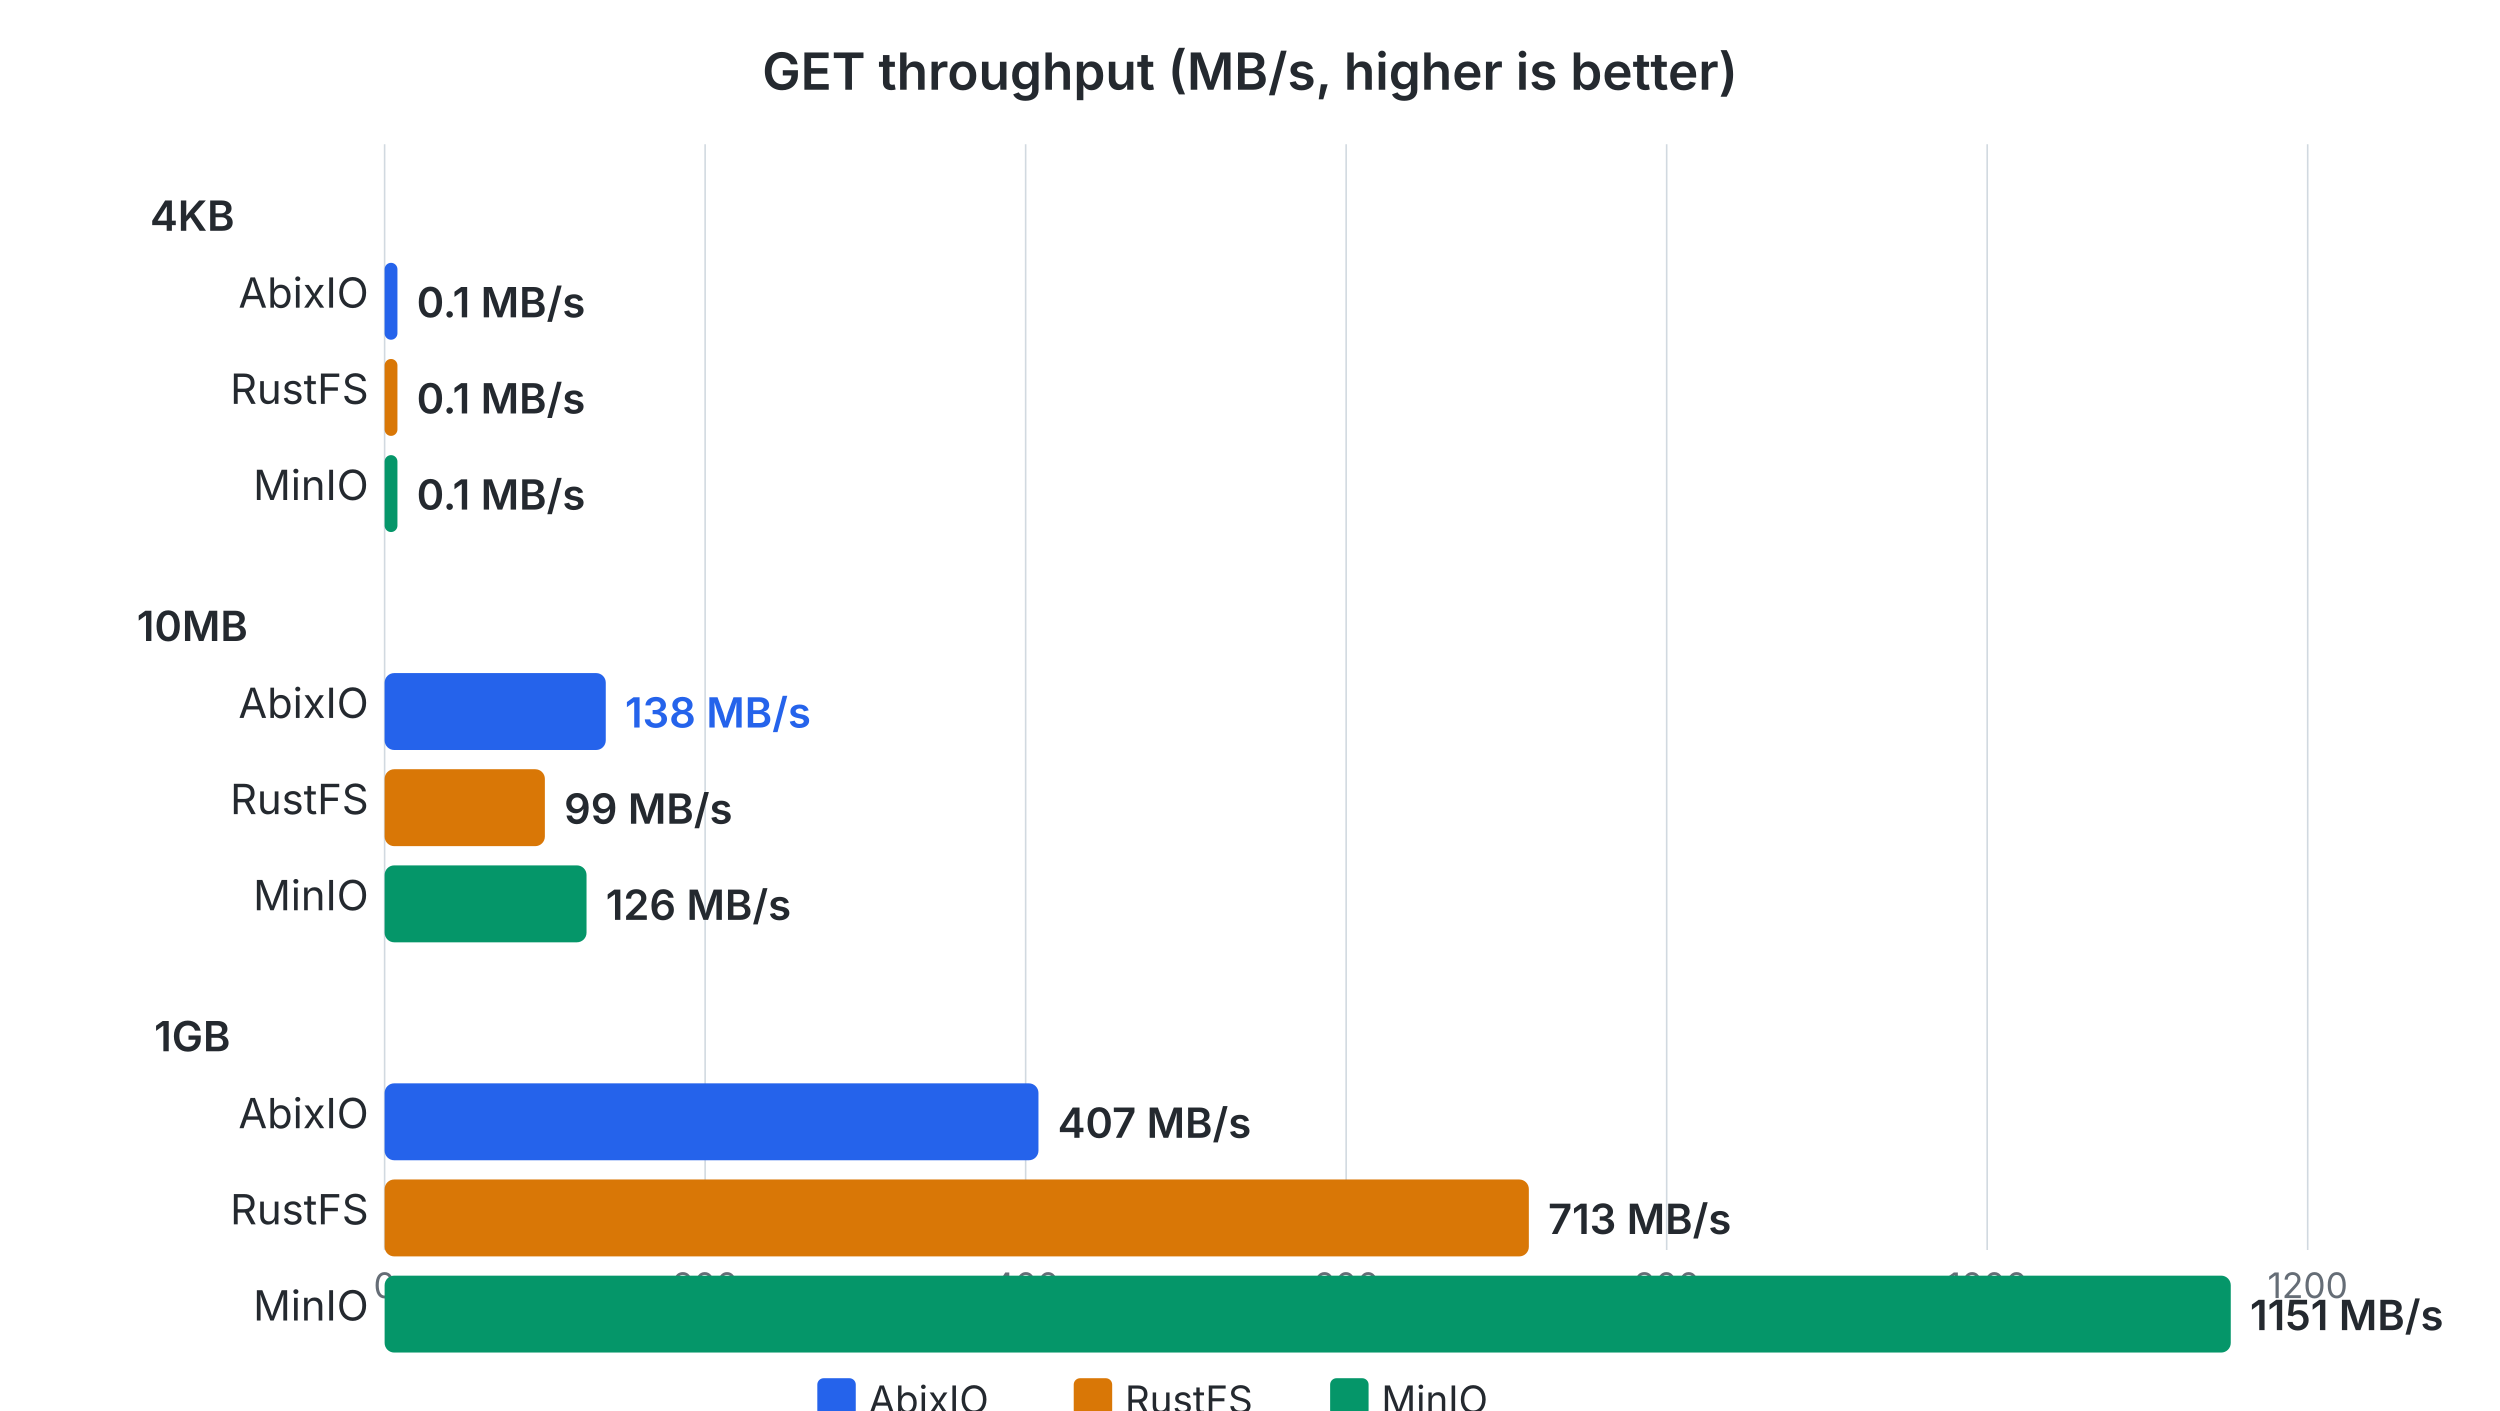
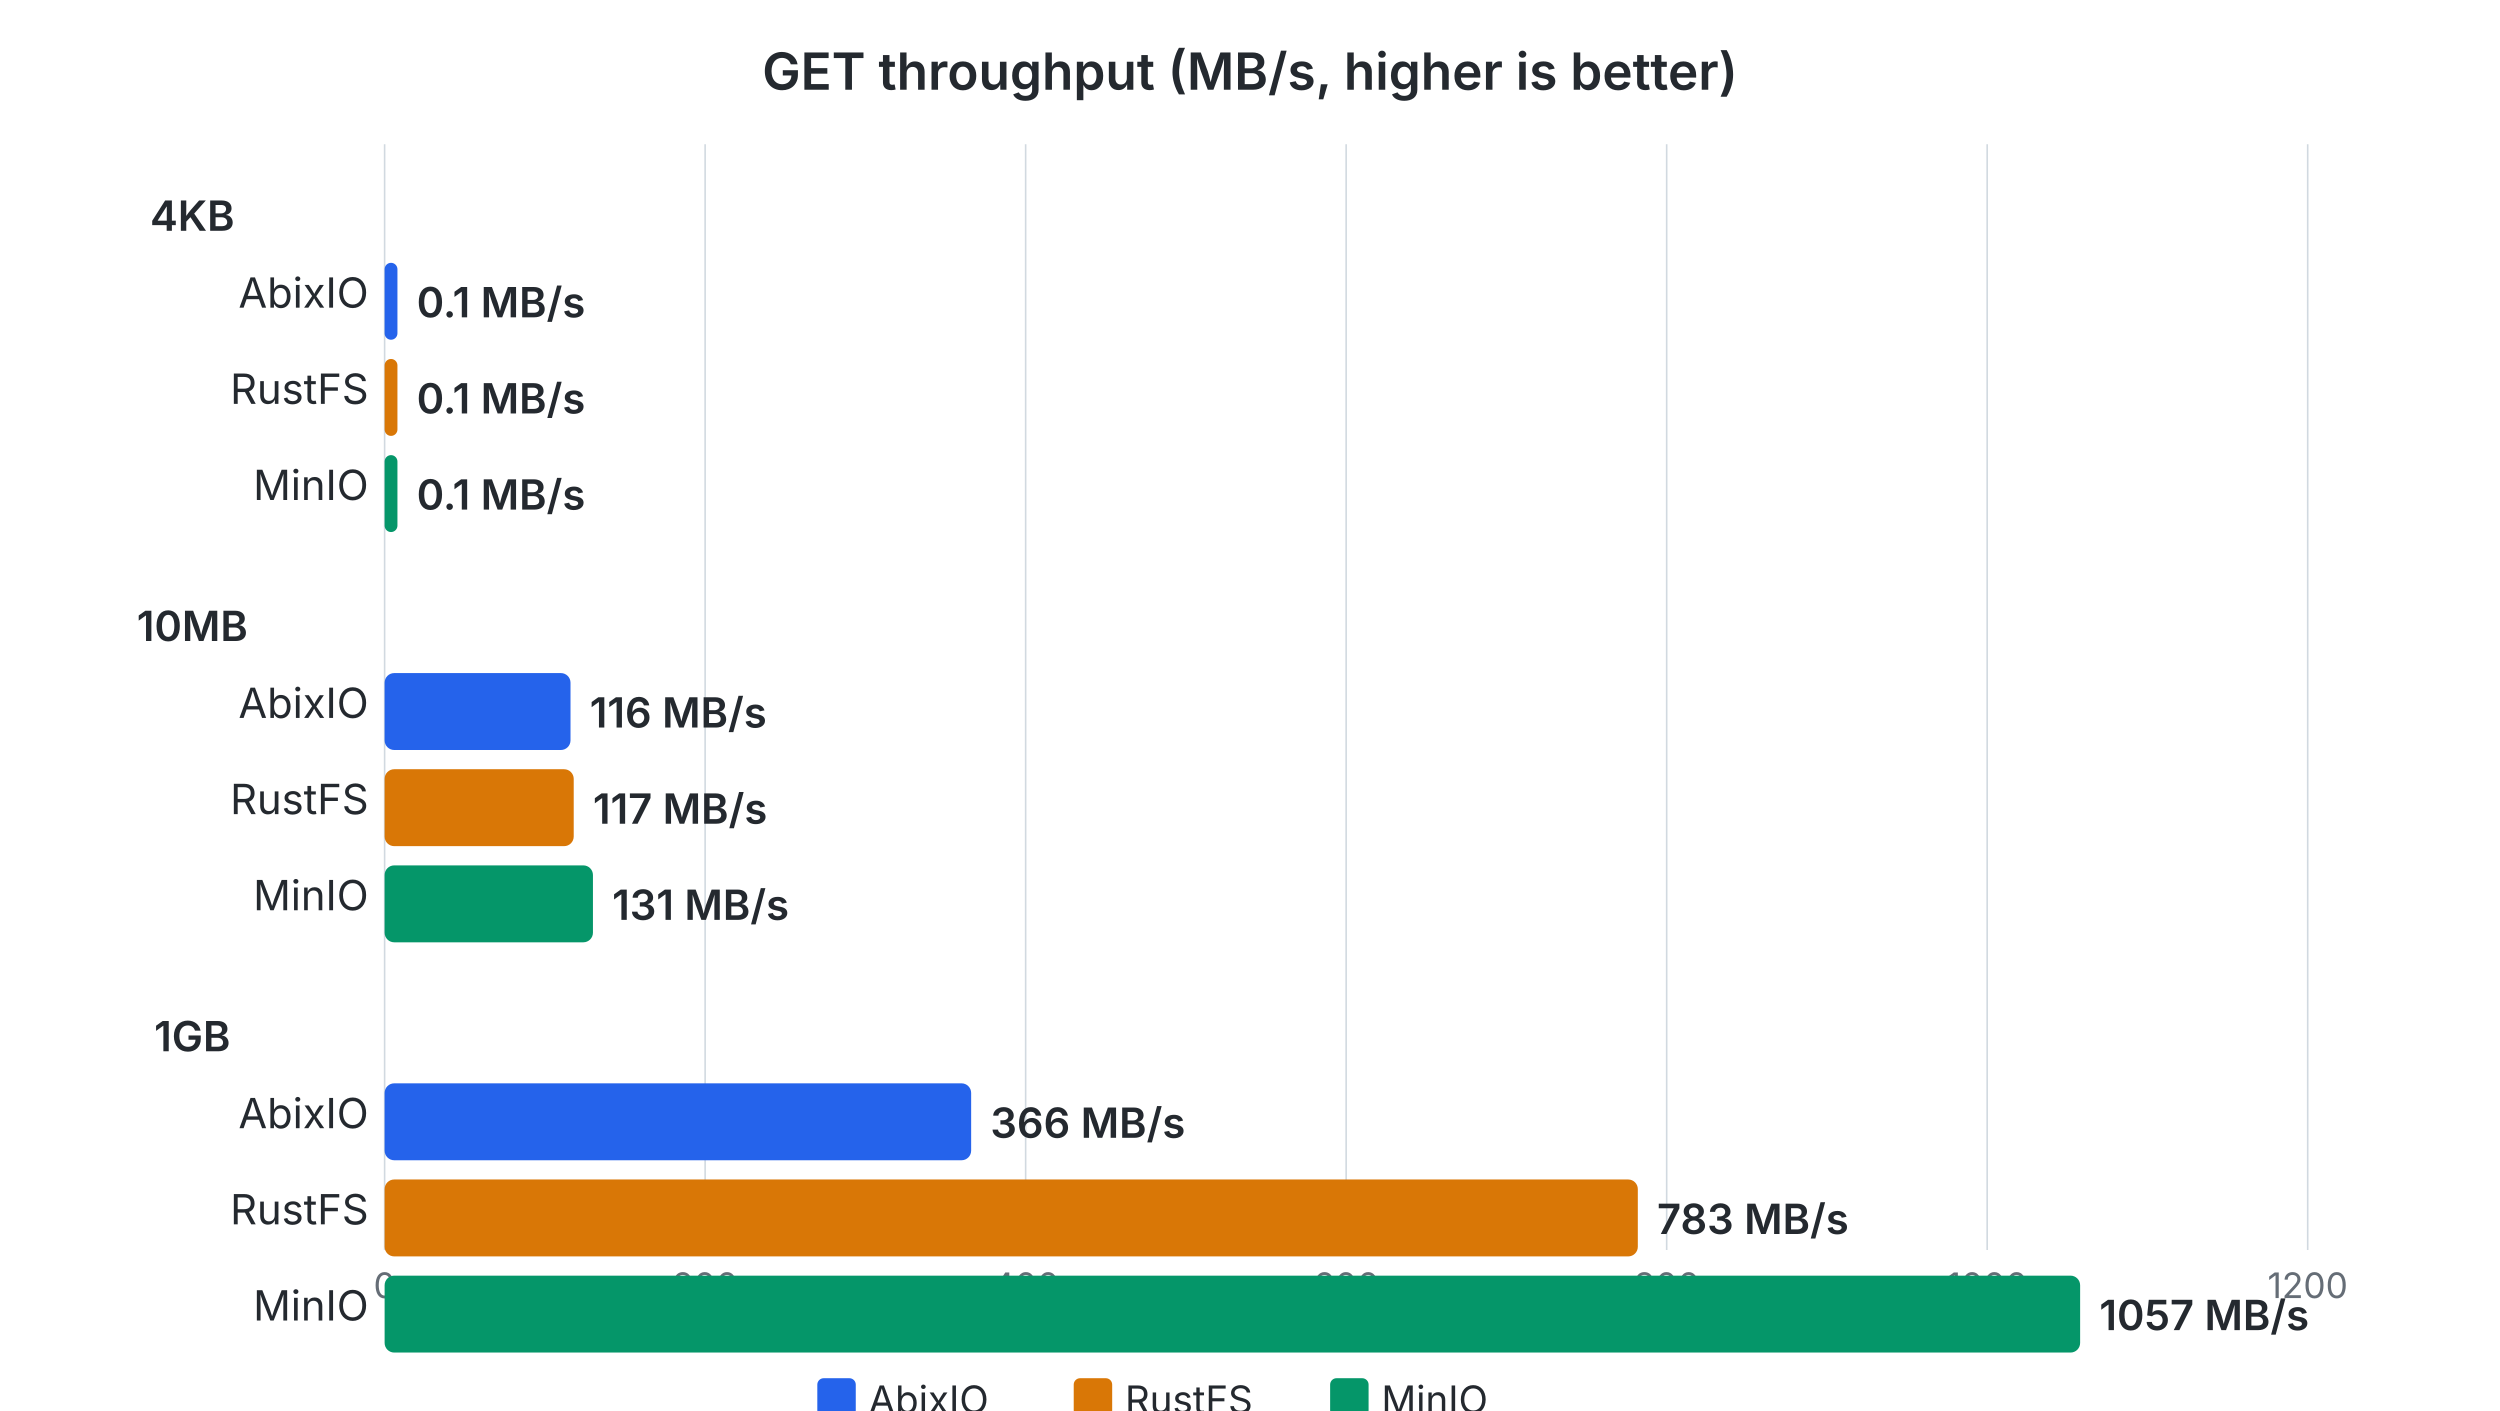
<svg xmlns="http://www.w3.org/2000/svg" viewBox="0 0 780 440" font-family="system-ui,-apple-system,sans-serif">
  <text x="390" y="28" text-anchor="middle" style="font-size:16px;font-weight:600;fill:#24292f">GET throughput (MB/s, higher is better)</text>
  <line x1="120" y1="45" x2="120" y2="390" style="stroke:#d1d9e0;stroke-width:0.5" />
  <line x1="220" y1="45" x2="220" y2="390" style="stroke:#d1d9e0;stroke-width:0.5" />
  <line x1="320" y1="45" x2="320" y2="390" style="stroke:#d1d9e0;stroke-width:0.5" />
  <line x1="420" y1="45" x2="420" y2="390" style="stroke:#d1d9e0;stroke-width:0.5" />
  <line x1="520" y1="45" x2="520" y2="390" style="stroke:#d1d9e0;stroke-width:0.5" />
  <line x1="620" y1="45" x2="620" y2="390" style="stroke:#d1d9e0;stroke-width:0.5" />
  <line x1="720" y1="45" x2="720" y2="390" style="stroke:#d1d9e0;stroke-width:0.5" />
  <text x="120" y="405" text-anchor="middle" style="font-size:11px;fill:#656d76">0</text>
  <text x="220" y="405" text-anchor="middle" style="font-size:11px;fill:#656d76">200</text>
  <text x="320" y="405" text-anchor="middle" style="font-size:11px;fill:#656d76">400</text>
  <text x="420" y="405" text-anchor="middle" style="font-size:11px;fill:#656d76">600</text>
  <text x="520" y="405" text-anchor="middle" style="font-size:11px;fill:#656d76">800</text>
  <text x="620" y="405" text-anchor="middle" style="font-size:11px;fill:#656d76">1000</text>
  <text x="720" y="405" text-anchor="middle" style="font-size:11px;fill:#656d76">1200</text>
  <text x="60" y="72" text-anchor="middle" style="font-size:13px;font-weight:600;fill:#24292f">4KB</text>
  <text x="115" y="96" text-anchor="end" style="font-size:13px;fill:#24292f">AbixIO</text>
  <rect x="120" y="82" width="4" height="24" rx="2" fill="#2563eb" />
  <text x="130" y="99" style="font-size:13px;font-weight:600;fill:#24292f">0.1 MB/s</text>
  <text x="115" y="126" text-anchor="end" style="font-size:13px;fill:#24292f">RustFS</text>
  <rect x="120" y="112" width="4" height="24" rx="2" fill="#d97706" />
  <text x="130" y="129" style="font-size:13px;font-weight:600;fill:#24292f">0.1 MB/s</text>
  <text x="115" y="156" text-anchor="end" style="font-size:13px;fill:#24292f">MinIO</text>
  <rect x="120" y="142" width="4" height="24" rx="2" fill="#059669" />
  <text x="130" y="159" style="font-size:13px;font-weight:600;fill:#24292f">0.1 MB/s</text>
  <text x="60" y="200" text-anchor="middle" style="font-size:13px;font-weight:600;fill:#24292f">10MB</text>
  <text x="115" y="224" text-anchor="end" style="font-size:13px;fill:#24292f">AbixIO</text>
-   <rect x="120" y="210" width="69" height="24" rx="3" fill="#2563eb" />
-   <text x="195" y="227" style="font-size:13px;font-weight:600;fill:#2563eb">138 MB/s</text>
+   <rect x="120" y="210" width="58" height="24" rx="3" fill="#2563eb" />
+   <text x="184" y="227" style="font-size:13px;font-weight:600;fill:#24292f">116 MB/s</text>
  <text x="115" y="254" text-anchor="end" style="font-size:13px;fill:#24292f">RustFS</text>
-   <rect x="120" y="240" width="50" height="24" rx="3" fill="#d97706" />
-   <text x="176" y="257" style="font-size:13px;font-weight:600;fill:#24292f">99 MB/s</text>
+   <rect x="120" y="240" width="59" height="24" rx="3" fill="#d97706" />
+   <text x="185" y="257" style="font-size:13px;font-weight:600;fill:#24292f">117 MB/s</text>
  <text x="115" y="284" text-anchor="end" style="font-size:13px;fill:#24292f">MinIO</text>
-   <rect x="120" y="270" width="63" height="24" rx="3" fill="#059669" />
-   <text x="189" y="287" style="font-size:13px;font-weight:600;fill:#24292f">126 MB/s</text>
+   <rect x="120" y="270" width="65" height="24" rx="3" fill="#059669" />
+   <text x="191" y="287" style="font-size:13px;font-weight:600;fill:#24292f">131 MB/s</text>
  <text x="60" y="328" text-anchor="middle" style="font-size:13px;font-weight:600;fill:#24292f">1GB</text>
  <text x="115" y="352" text-anchor="end" style="font-size:13px;fill:#24292f">AbixIO</text>
-   <rect x="120" y="338" width="204" height="24" rx="3" fill="#2563eb" />
-   <text x="330" y="355" style="font-size:13px;font-weight:600;fill:#24292f">407 MB/s</text>
+   <rect x="120" y="338" width="183" height="24" rx="3" fill="#2563eb" />
+   <text x="309" y="355" style="font-size:13px;font-weight:600;fill:#24292f">366 MB/s</text>
  <text x="115" y="382" text-anchor="end" style="font-size:13px;fill:#24292f">RustFS</text>
-   <rect x="120" y="368" width="357" height="24" rx="3" fill="#d97706" />
-   <text x="483" y="385" style="font-size:13px;font-weight:600;fill:#24292f">713 MB/s</text>
+   <rect x="120" y="368" width="391" height="24" rx="3" fill="#d97706" />
+   <text x="517" y="385" style="font-size:13px;font-weight:600;fill:#24292f">783 MB/s</text>
  <text x="115" y="412" text-anchor="end" style="font-size:13px;fill:#24292f">MinIO</text>
-   <rect x="120" y="398" width="576" height="24" rx="3" fill="#059669" />
-   <text x="702" y="415" style="font-size:13px;font-weight:600;fill:#24292f">1151 MB/s</text>
+   <rect x="120" y="398" width="529" height="24" rx="3" fill="#059669" />
+   <text x="655" y="415" style="font-size:13px;font-weight:600;fill:#24292f">1057 MB/s</text>
  <rect x="255" y="430" width="12" height="12" rx="2" fill="#2563eb" />
  <text x="271" y="441" style="font-size:12px;fill:#24292f">AbixIO</text>
  <rect x="335" y="430" width="12" height="12" rx="2" fill="#d97706" />
  <text x="351" y="441" style="font-size:12px;fill:#24292f">RustFS</text>
  <rect x="415" y="430" width="12" height="12" rx="2" fill="#059669" />
  <text x="431" y="441" style="font-size:12px;fill:#24292f">MinIO</text>
</svg>
